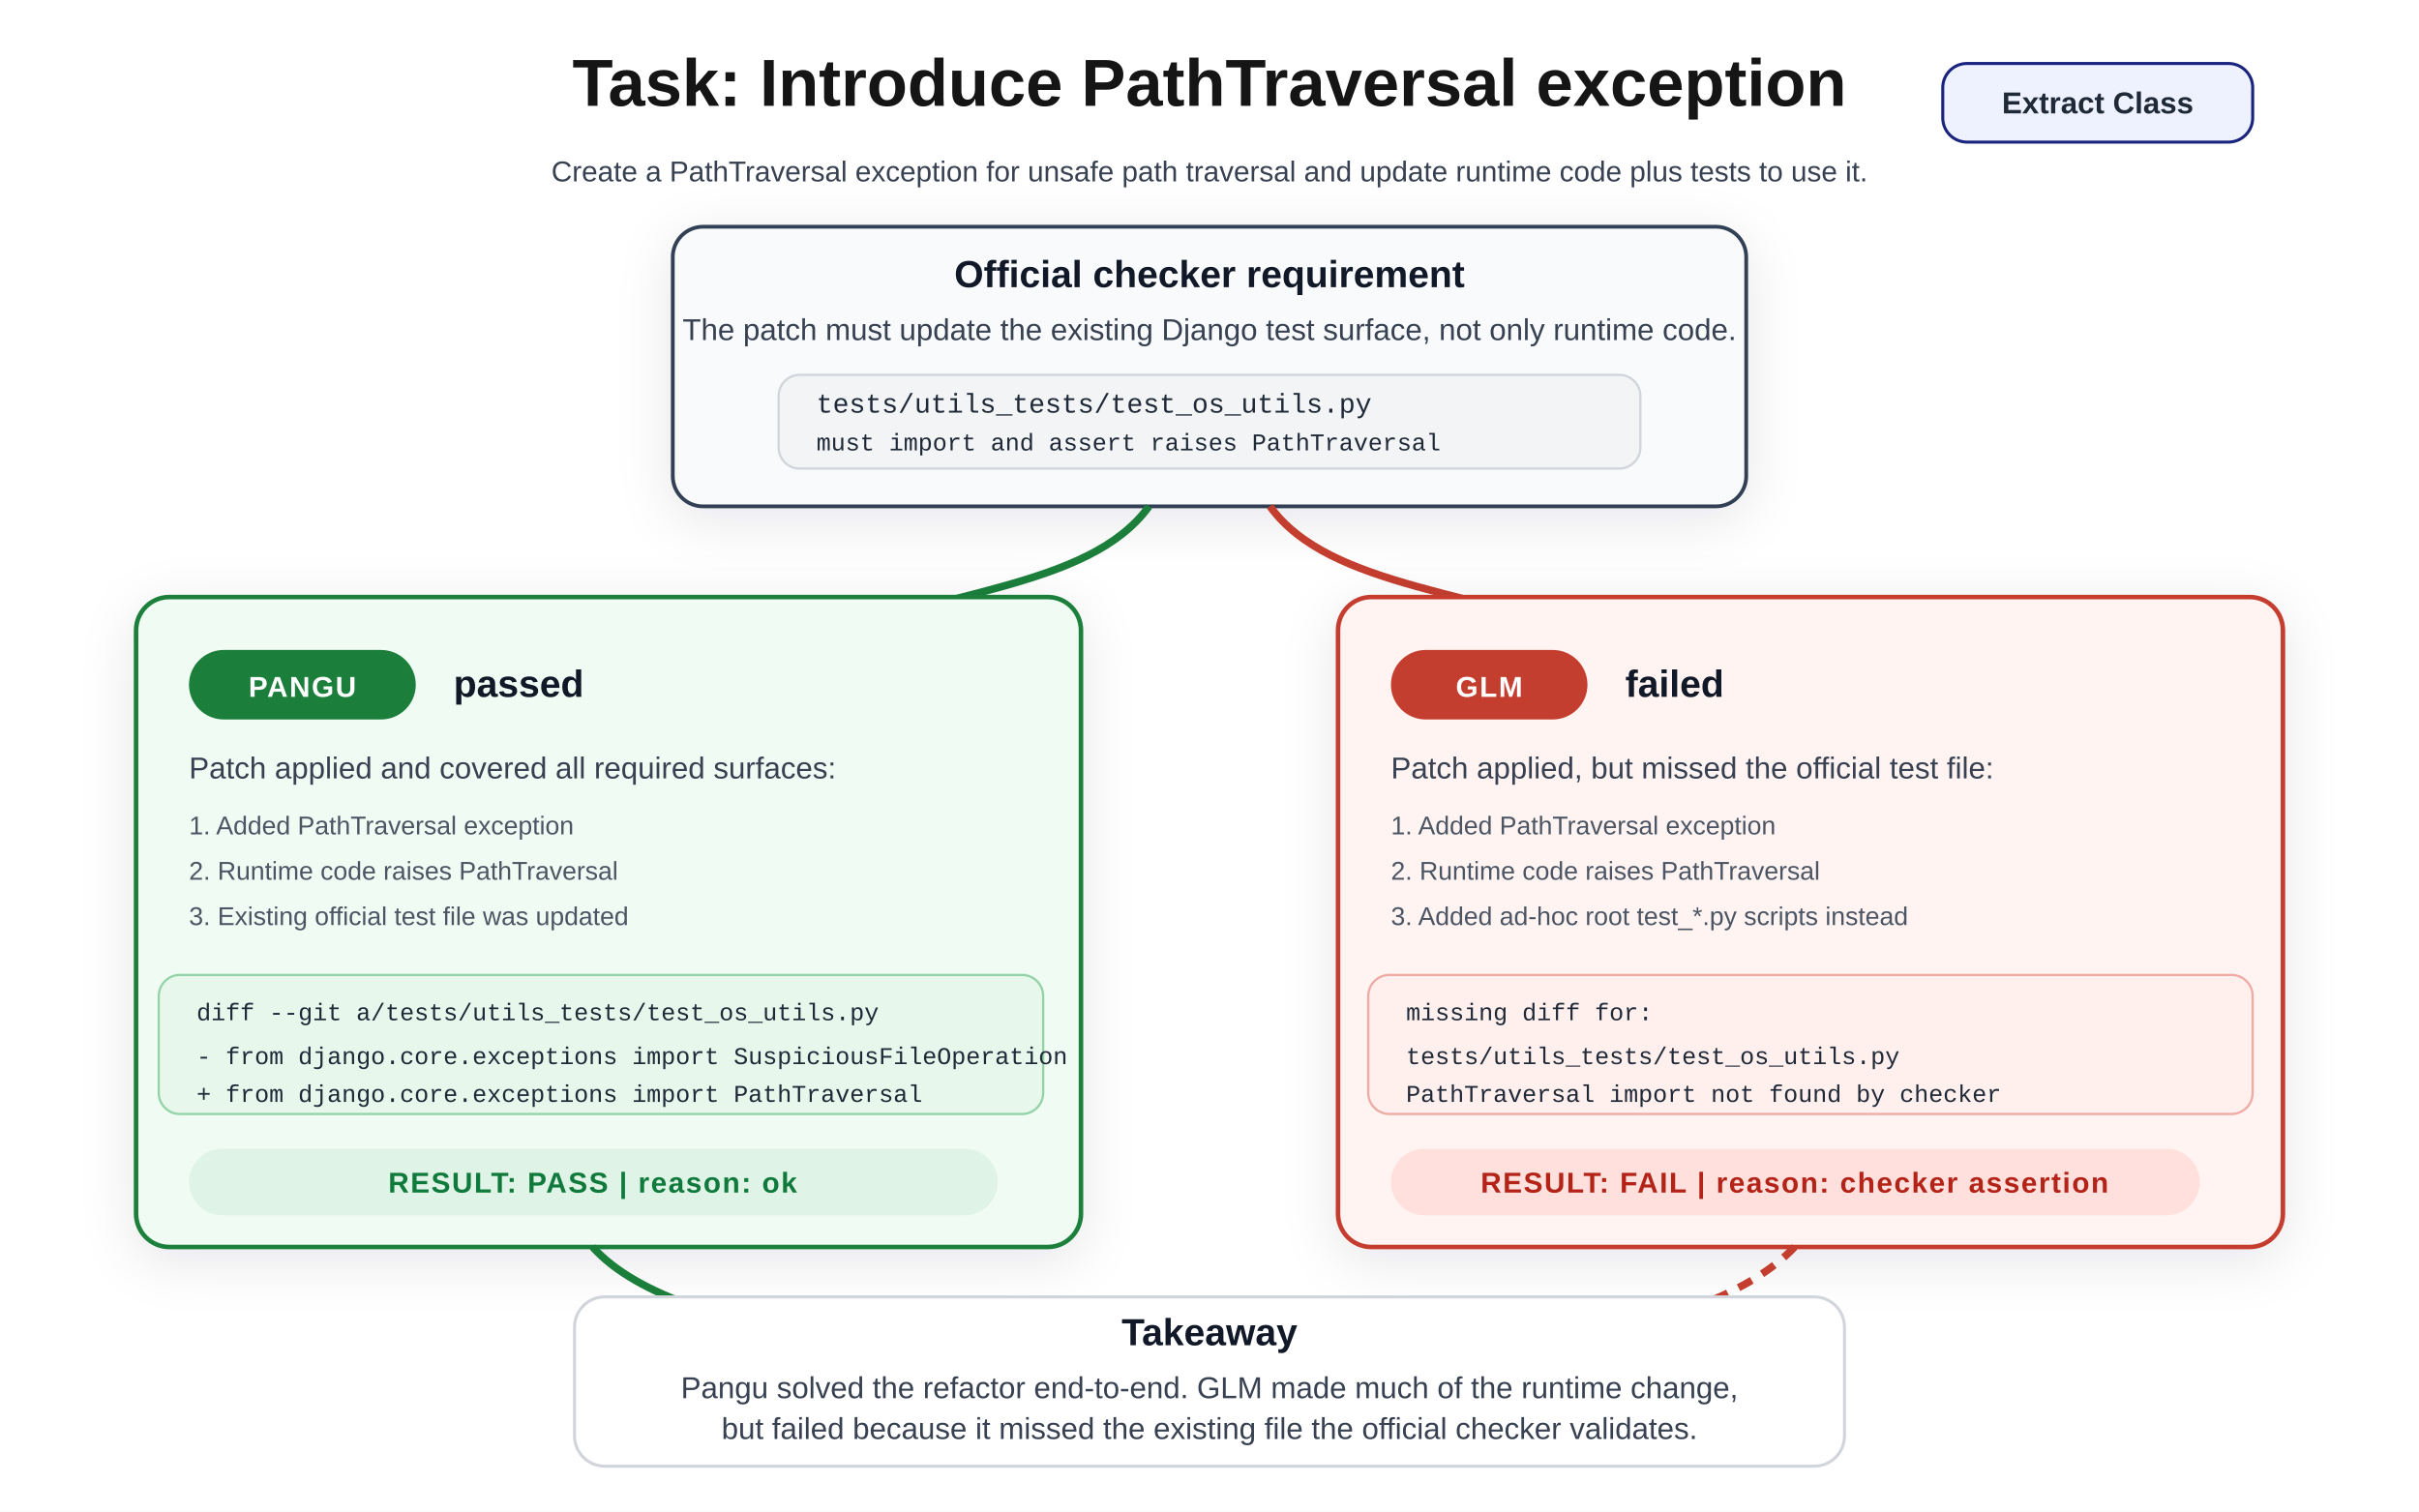
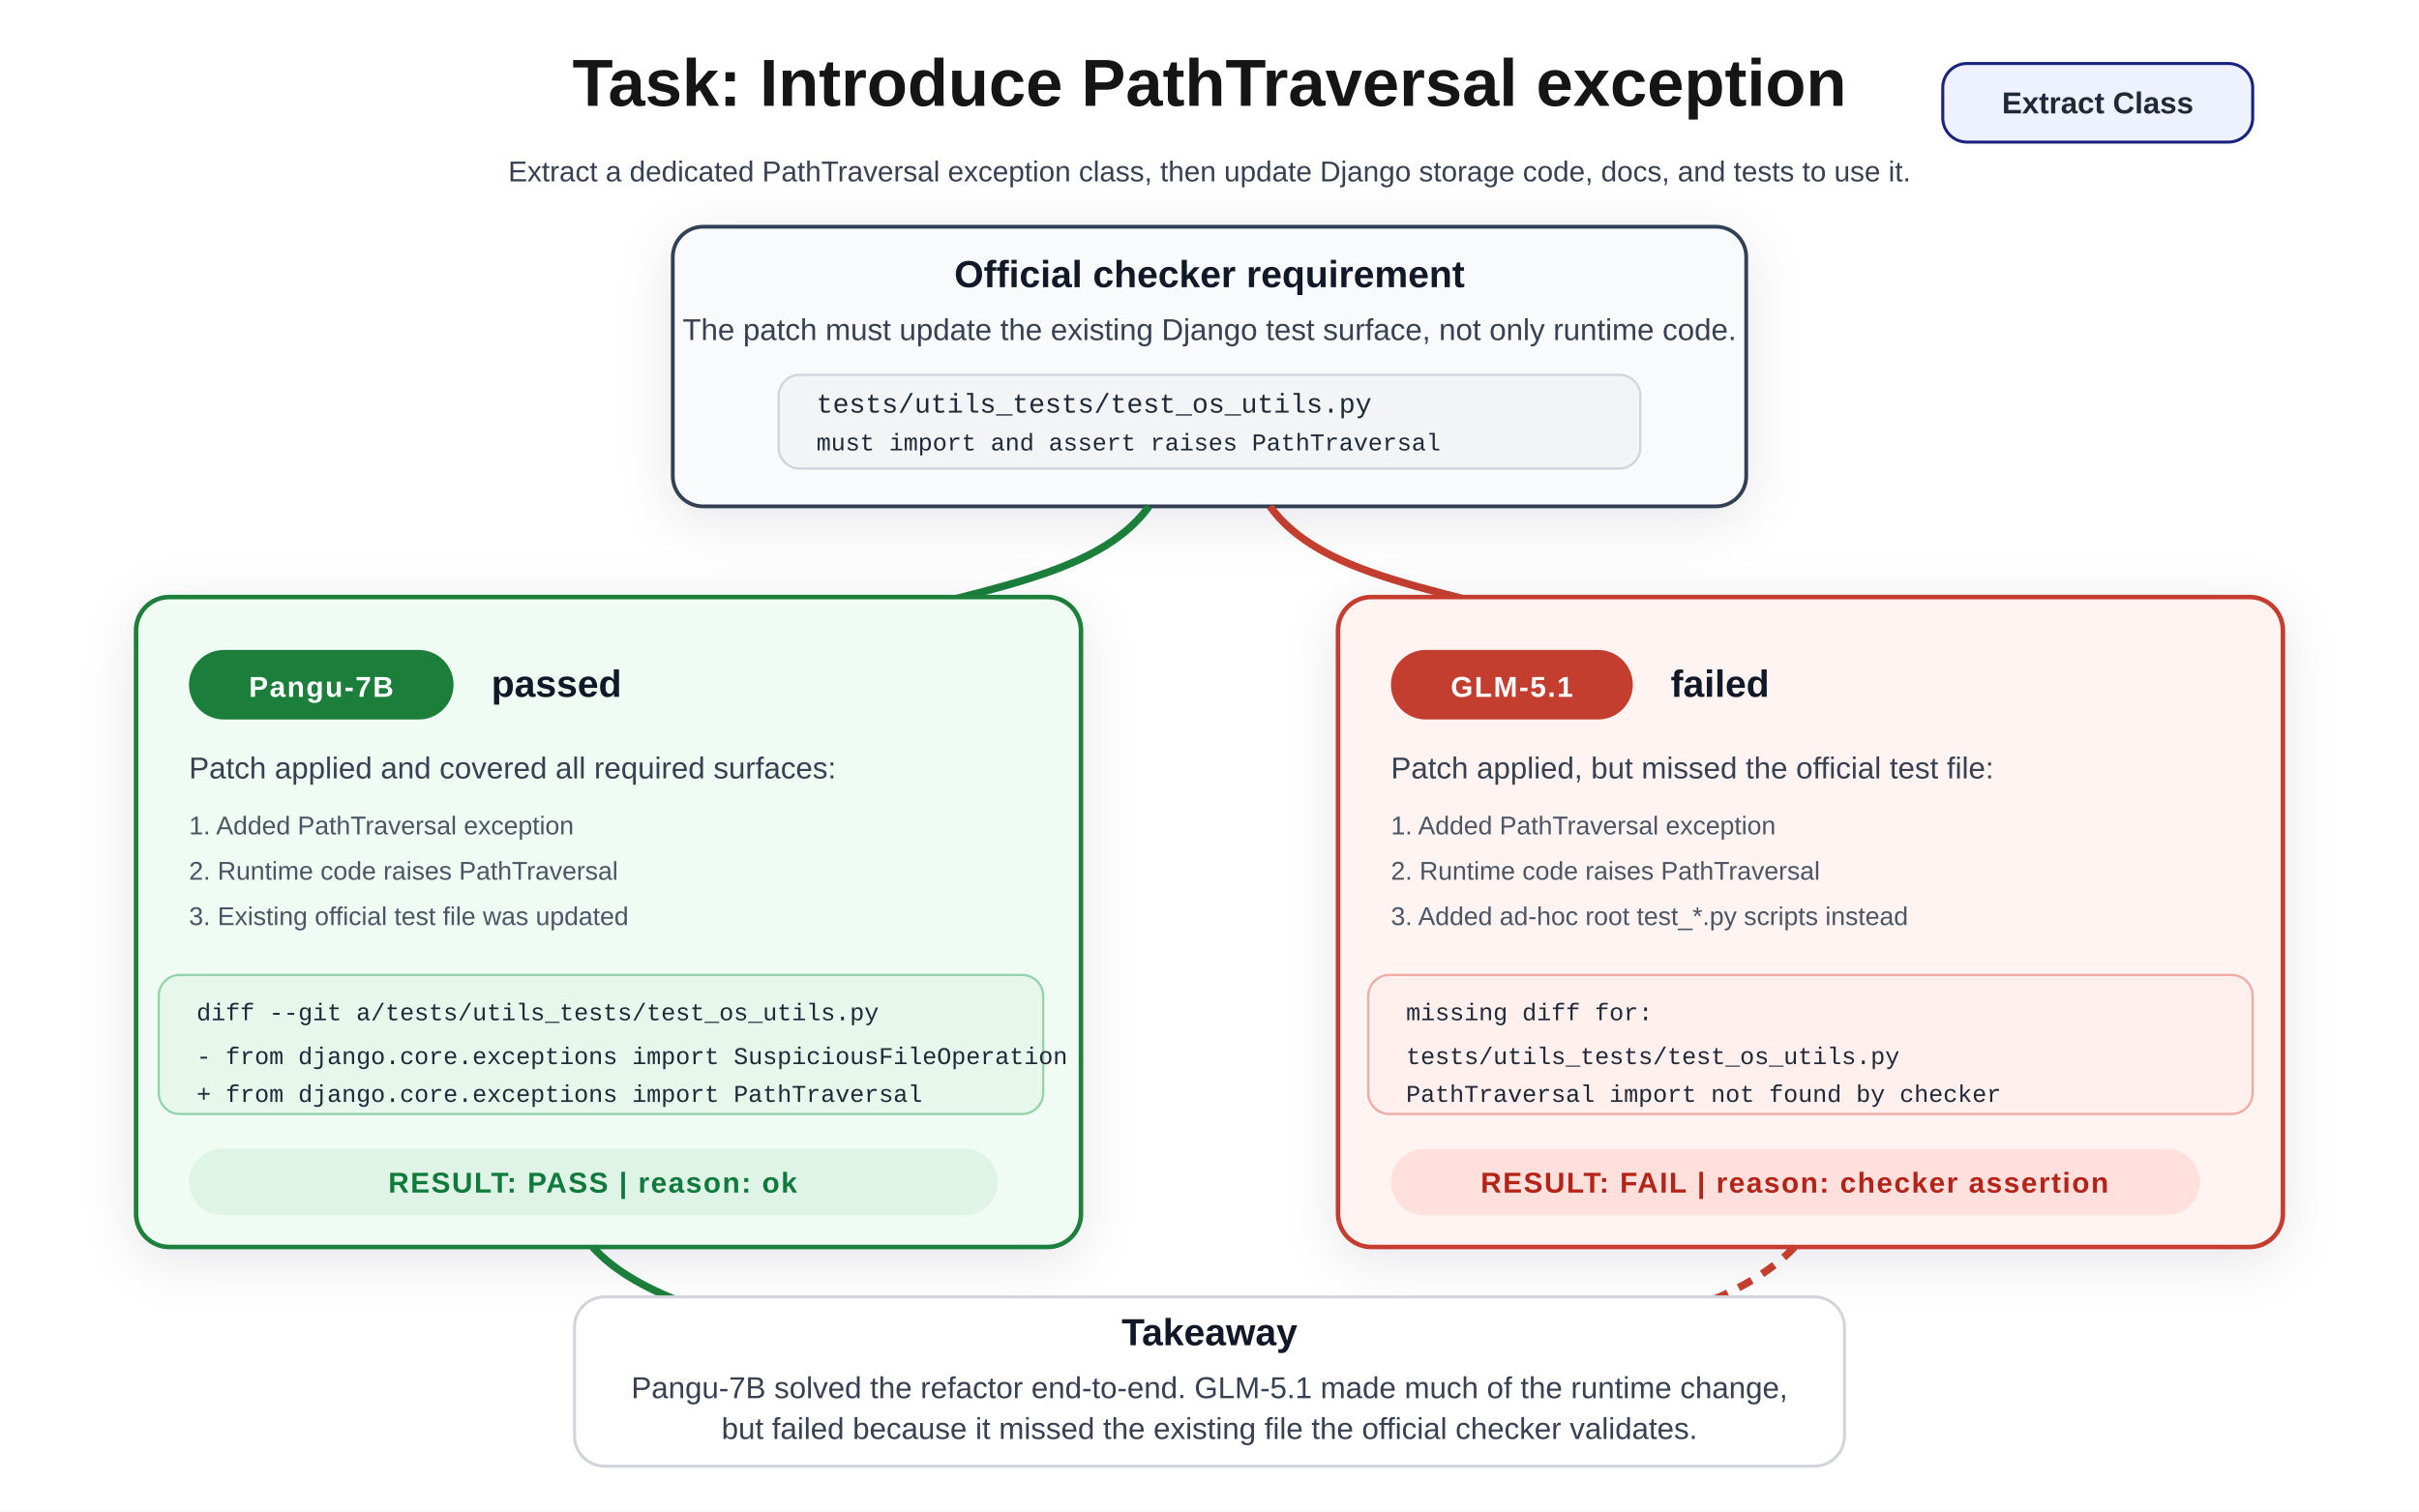
<svg xmlns="http://www.w3.org/2000/svg" width="1600" height="1000" viewBox="0 0 1600 1000" role="img" aria-labelledby="title desc">
  <defs>
    <style>
      .bg { fill: #ffffff; }
      .title { font: 700 44px Arial, Helvetica, sans-serif; fill: #151515; }
      .subtitle { font: 400 22px Arial, Helvetica, sans-serif; fill: #4b5563; }
      .taskdesc { font: 400 19px Arial, Helvetica, sans-serif; fill: #374151; }
      .badge-text { font: 700 20px Arial, Helvetica, sans-serif; fill: #1f2937; }
      .badge-box { fill: #eef2ff; stroke: #1a237e; stroke-width: 2; rx: 16; }
      .section { font: 700 25px Arial, Helvetica, sans-serif; fill: #111827; }
      .body { font: 400 20px Arial, Helvetica, sans-serif; fill: #374151; }
      .small { font: 400 17px Arial, Helvetica, sans-serif; fill: #4b5563; }
      .mono { font: 400 18px Consolas, "Liberation Mono", monospace; fill: #1f2937; }
      .mono-small { font: 400 16px Consolas, "Liberation Mono", monospace; fill: #1f2937; }
      .pill { font: 700 19px Arial, Helvetica, sans-serif; letter-spacing: 1px; }
      .pass { fill: #0f7a3b; }
      .fail { fill: #b42318; }
      .muted { fill: #6b7280; }
      .card { fill: #ffffff; stroke: #d1d5db; stroke-width: 2; rx: 20; }
      .pangu-card { fill: #f0fbf4; stroke: #1b7f3b; stroke-width: 3; rx: 22; }
      .glm-card { fill: #fff4f2; stroke: #c43e2f; stroke-width: 3; rx: 22; }
      .checker-card { fill: #f8fafc; stroke: #334155; stroke-width: 2.5; rx: 20; }
      .code { fill: #f3f4f6; stroke: #d1d5db; stroke-width: 1.5; rx: 14; }
      .green-code { fill: #e7f7ec; stroke: #93d3a8; stroke-width: 1.5; rx: 14; }
      .red-code { fill: #fff0ee; stroke: #efaaa3; stroke-width: 1.5; rx: 14; }
      .line { stroke: #9ca3af; stroke-width: 3; fill: none; }
      .green-line { stroke: #1b7f3b; stroke-width: 5; fill: none; }
      .red-line { stroke: #c43e2f; stroke-width: 5; fill: none; }
      .dash { stroke-dasharray: 10 8; }
      .shadow { filter: drop-shadow(0px 8px 18px rgba(15, 23, 42, 0.10)); }
    </style>
    <marker id="arrow-grey" markerWidth="12" markerHeight="12" refX="10" refY="6" orient="auto">
      <path d="M2,2 L10,6 L2,10 Z" fill="#9ca3af" />
    </marker>
    <marker id="arrow-green" markerWidth="12" markerHeight="12" refX="10" refY="6" orient="auto">
      <path d="M2,2 L10,6 L2,10 Z" fill="#1b7f3b" />
    </marker>
    <marker id="arrow-red" markerWidth="12" markerHeight="12" refX="10" refY="6" orient="auto">
      <path d="M2,2 L10,6 L2,10 Z" fill="#c43e2f" />
    </marker>
  </defs>
  <rect class="bg" width="1600" height="1000" />
  <text x="800" y="70" class="title" text-anchor="middle">Task: Introduce PathTraversal exception</text>
  <rect x="1285" y="42" width="205" height="52" class="badge-box" />
  <text x="1387.5" y="75" class="badge-text" text-anchor="middle">Extract Class</text>
-   <text x="800" y="120" class="taskdesc" text-anchor="middle">Create a PathTraversal exception for unsafe path traversal and update runtime code plus tests to use it.</text>
+   <text x="800" y="120" class="taskdesc" text-anchor="middle">Extract a dedicated PathTraversal exception class, then update Django storage code, docs, and tests to use it.</text>
  <rect x="445" y="150" width="710" height="185" class="checker-card shadow" />
  <text x="800" y="190" class="section" text-anchor="middle">Official checker requirement</text>
  <text x="800" y="225" class="body" text-anchor="middle">The patch must update the existing Django test surface, not only runtime code.</text>
  <rect x="515" y="248" width="570" height="62" class="code" />
  <text x="540" y="273" class="mono">tests/utils_tests/test_os_utils.py</text>
  <text x="540" y="298" class="mono-small">must import and assert raises PathTraversal</text>
  <path d="M760 335 C720 390, 620 390, 520 430" class="green-line" marker-end="url(#arrow-green)" />
  <path d="M840 335 C880 390, 980 390, 1080 430" class="red-line" marker-end="url(#arrow-red)" />
  <rect x="90" y="395" width="625" height="430" class="pangu-card shadow" />
  <rect x="885" y="395" width="625" height="430" class="glm-card shadow" />
-   <rect x="125" y="430" width="150" height="46" rx="23" fill="#1b7f3b" />
-   <text x="200" y="461" class="pill" text-anchor="middle" fill="#ffffff">PANGU</text>
-   <text x="300" y="461" class="section">passed</text>
-   <rect x="920" y="430" width="130" height="46" rx="23" fill="#c43e2f" />
-   <text x="985" y="461" class="pill" text-anchor="middle" fill="#ffffff">GLM</text>
-   <text x="1075" y="461" class="section">failed</text>
+   <rect x="125" y="430" width="175" height="46" rx="23" fill="#1b7f3b" />
+   <text x="212.5" y="461" class="pill" text-anchor="middle" fill="#ffffff">Pangu-7B</text>
+   <text x="325" y="461" class="section">passed</text>
+   <rect x="920" y="430" width="160" height="46" rx="23" fill="#c43e2f" />
+   <text x="1000" y="461" class="pill" text-anchor="middle" fill="#ffffff">GLM-5.1</text>
+   <text x="1105" y="461" class="section">failed</text>
  <text x="125" y="515" class="body">Patch applied and covered all required surfaces:</text>
  <text x="125" y="552" class="small">1. Added PathTraversal exception</text>
  <text x="125" y="582" class="small">2. Runtime code raises PathTraversal</text>
  <text x="125" y="612" class="small">3. Existing official test file was updated</text>
  <rect x="105" y="645" width="585" height="92" class="green-code" />
  <text x="130" y="675" class="mono-small">diff --git a/tests/utils_tests/test_os_utils.py</text>
  <text x="130" y="704" class="mono-small">- from django.core.exceptions import SuspiciousFileOperation</text>
  <text x="130" y="729" class="mono-small">+ from django.core.exceptions import PathTraversal</text>
  <rect x="125" y="760" width="535" height="44" rx="22" fill="#dff4e6" />
  <text x="392" y="789" class="pill pass" text-anchor="middle">RESULT: PASS  |  reason: ok</text>
  <text x="920" y="515" class="body">Patch applied, but missed the official test file:</text>
  <text x="920" y="552" class="small">1. Added PathTraversal exception</text>
  <text x="920" y="582" class="small">2. Runtime code raises PathTraversal</text>
  <text x="920" y="612" class="small">3. Added ad-hoc root test_*.py scripts instead</text>
  <rect x="905" y="645" width="585" height="92" class="red-code" />
  <text x="930" y="675" class="mono-small">missing diff for:</text>
  <text x="930" y="704" class="mono-small">tests/utils_tests/test_os_utils.py</text>
  <text x="930" y="729" class="mono-small">PathTraversal import not found by checker</text>
  <rect x="920" y="760" width="535" height="44" rx="22" fill="#ffe0dc" />
  <text x="1187" y="789" class="pill fail" text-anchor="middle">RESULT: FAIL  |  reason: checker assertion</text>
  <path d="M392 825 C450 890, 650 902, 800 902" class="green-line" marker-end="url(#arrow-green)" />
  <path d="M1187 825 C1125 890, 950 902, 820 902" class="red-line dash" marker-end="url(#arrow-red)" />
  <rect x="380" y="858" width="840" height="112" class="card" />
  <text x="800" y="890" class="section" text-anchor="middle">Takeaway</text>
-   <text x="800" y="925" class="body" text-anchor="middle">Pangu solved the refactor end-to-end. GLM made much of the runtime change,</text>
+   <text x="800" y="925" class="body" text-anchor="middle">Pangu-7B solved the refactor end-to-end. GLM-5.1 made much of the runtime change,</text>
  <text x="800" y="952" class="body" text-anchor="middle">but failed because it missed the existing file the official checker validates.</text>
</svg>
